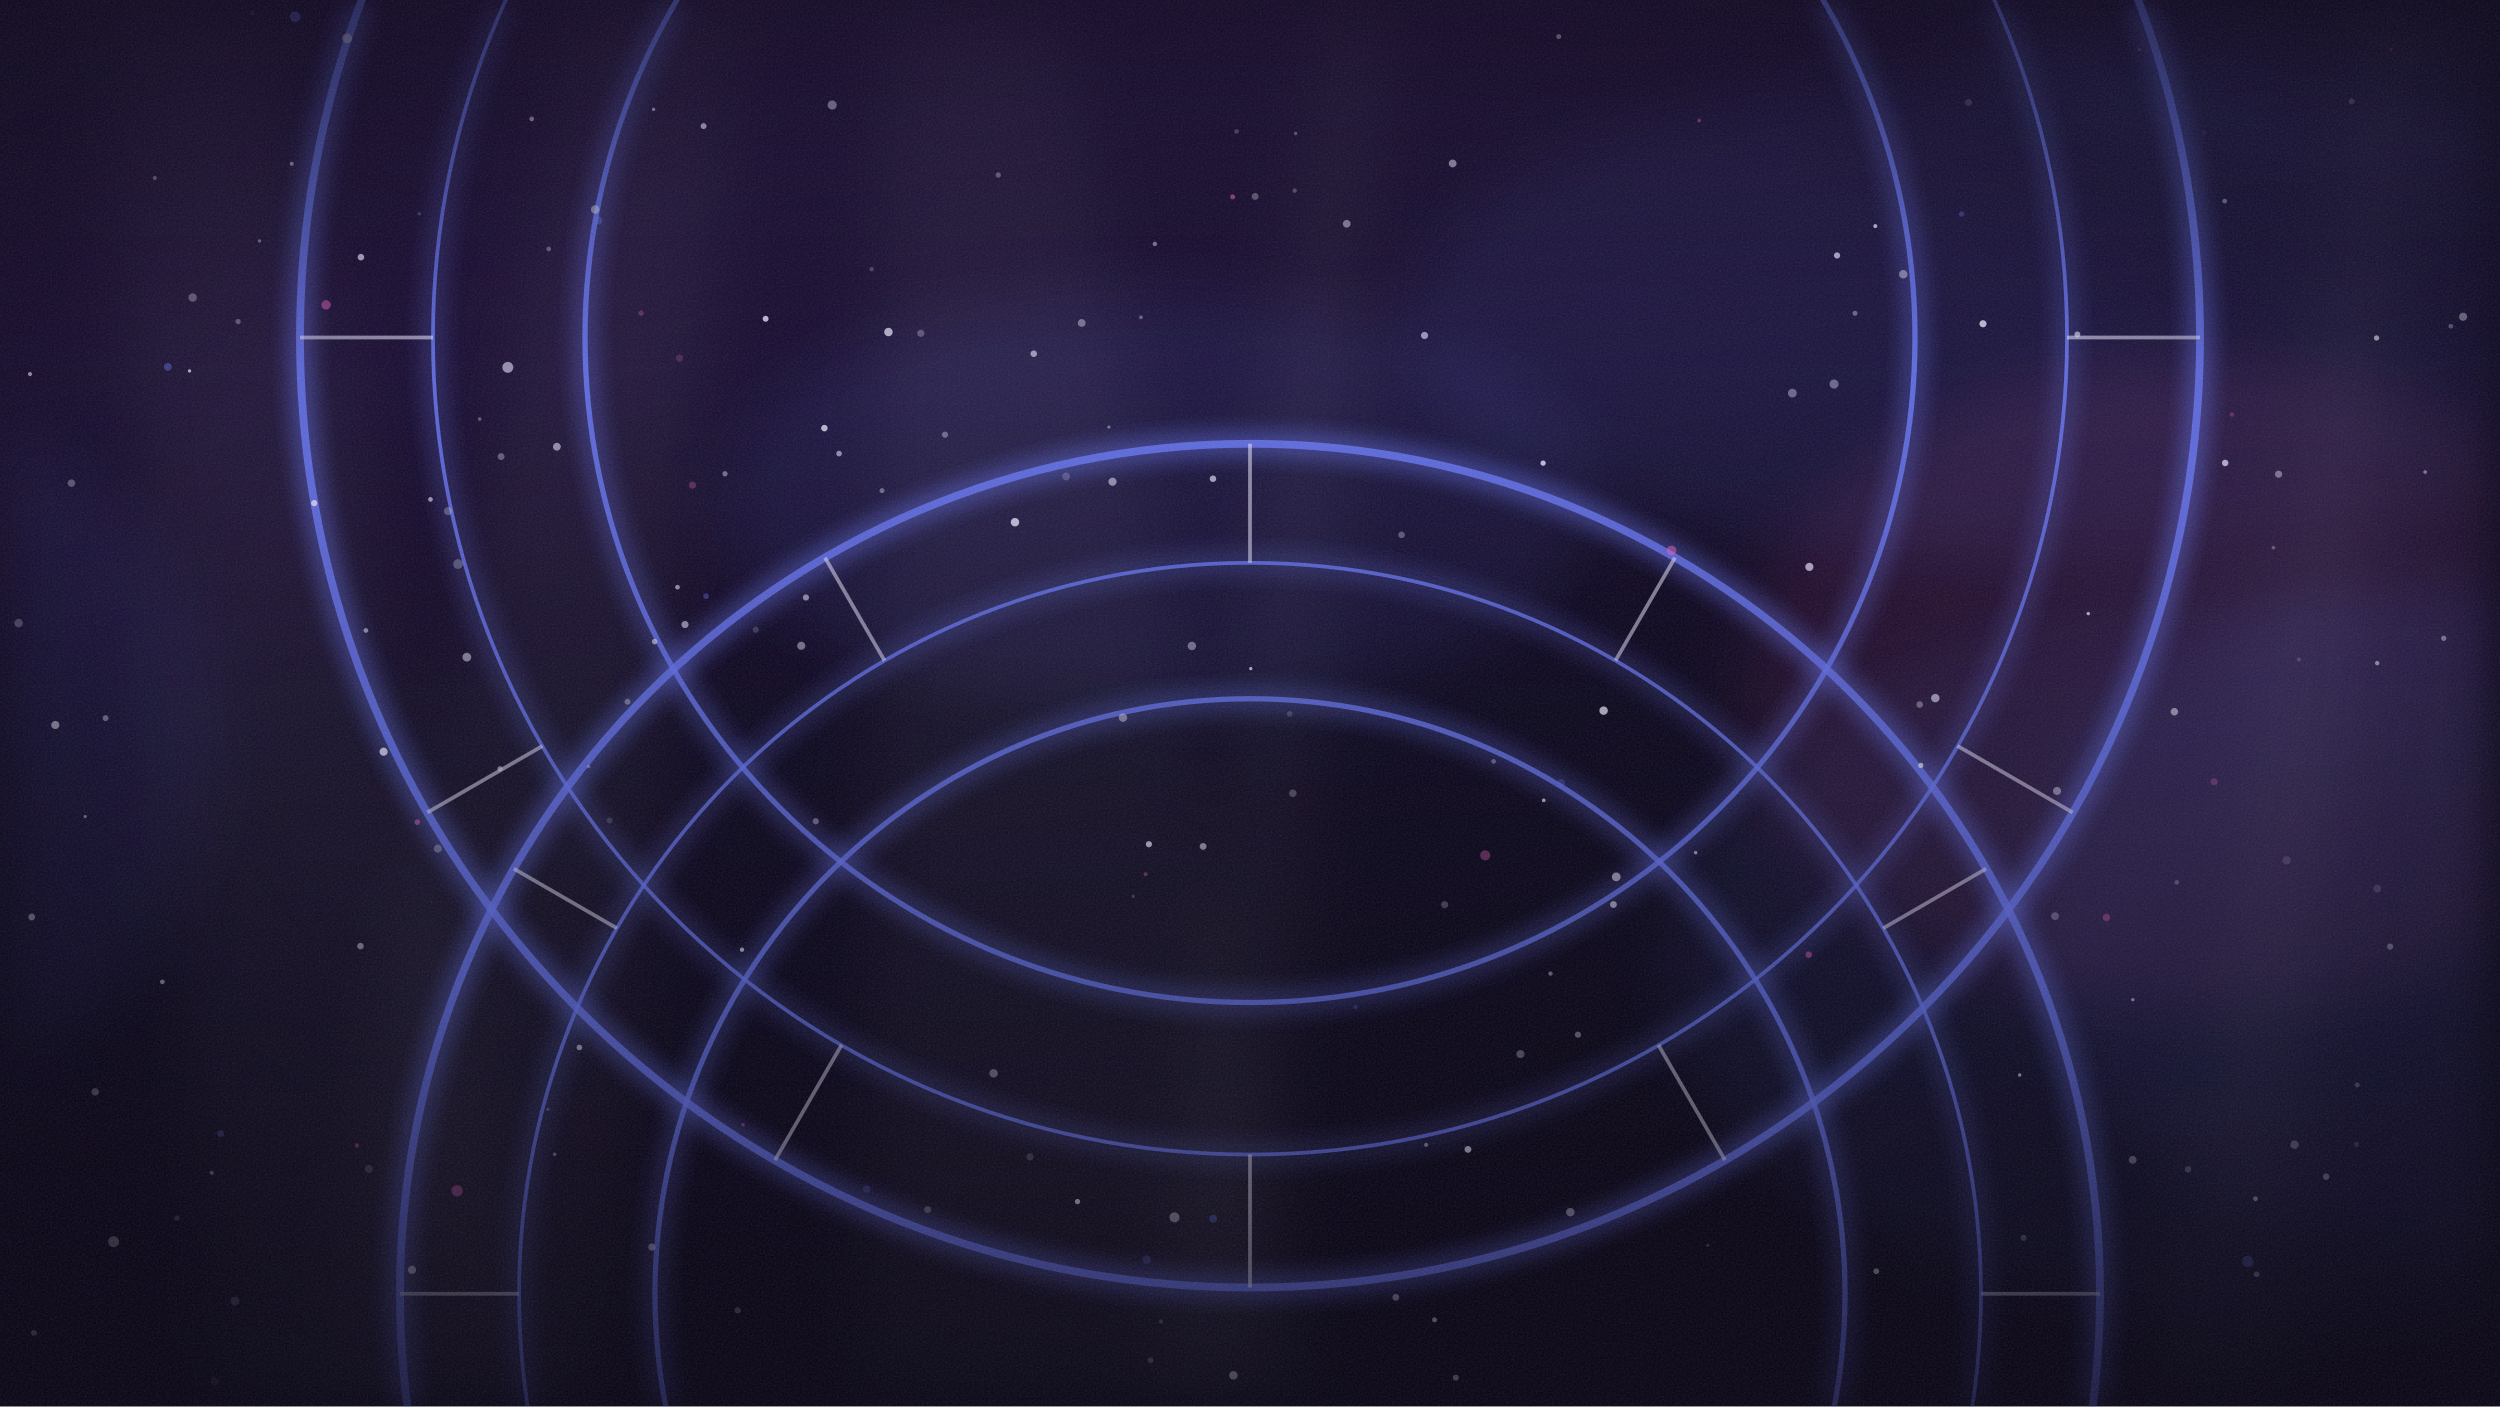
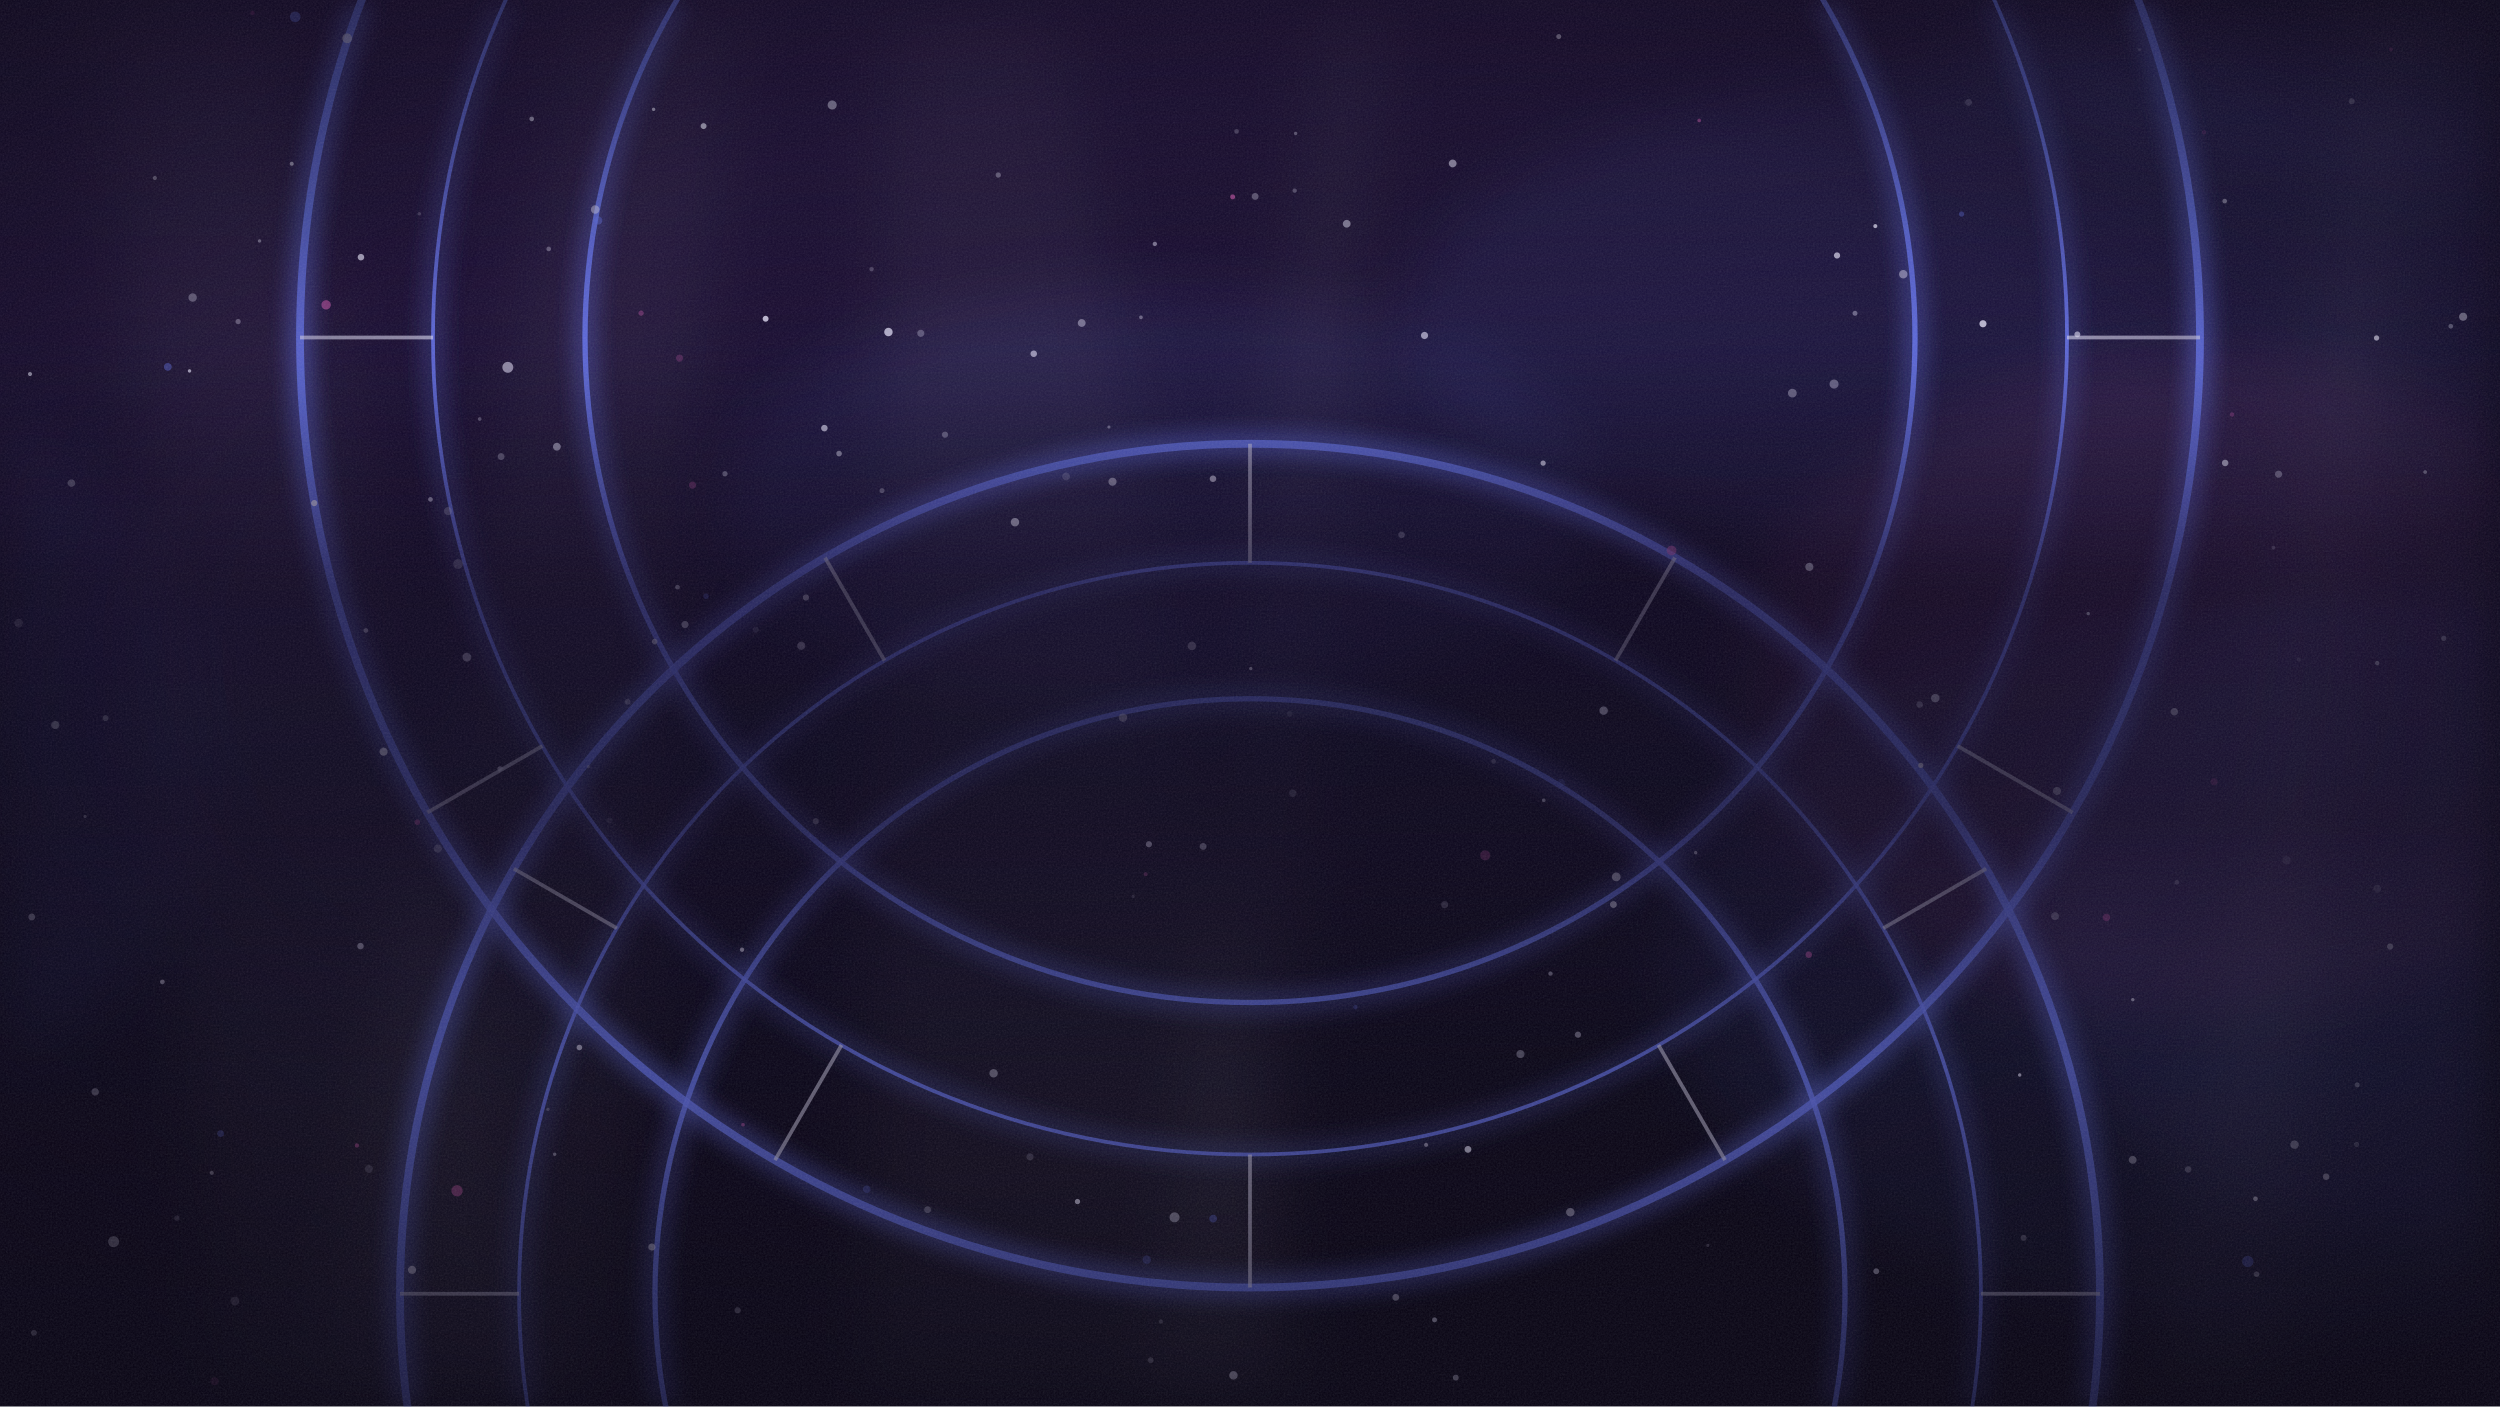
<svg xmlns="http://www.w3.org/2000/svg" class="art art--zodiac" viewBox="0 0 1600 900" preserveAspectRatio="xMidYMid slice" role="img" aria-label="A neon astrological wheel over a deep violet starfield">
  <defs>
    <linearGradient id="g-bg" x1="0" y1="0" x2="0.3" y2="1">
      <stop offset="0%" stop-color="#241243" />
      <stop offset="58%" stop-color="#0d0620" />
      <stop offset="100%" stop-color="#070313" />
    </linearGradient>
    <linearGradient id="g-slab" x1="0" y1="0" x2="0.4" y2="1">
      <stop offset="0%" stop-color="#6b7cff" stop-opacity="0.42" />
      <stop offset="100%" stop-color="#070313" stop-opacity="0.72" />
    </linearGradient>
    <linearGradient id="g-blade" x1="0" y1="0" x2="1" y2="1">
      <stop offset="0%" stop-color="#eae6ff" stop-opacity="0.7" />
      <stop offset="60%" stop-color="#6b7cff" stop-opacity="0.28" />
      <stop offset="100%" stop-color="#ff6bd0" stop-opacity="0" />
    </linearGradient>
    <linearGradient id="g-beam" x1="0" y1="0" x2="1" y2="0">
      <stop offset="0%" stop-color="#6b7cff" stop-opacity="0" />
      <stop offset="30%" stop-color="#eae6ff" />
      <stop offset="70%" stop-color="#6b7cff" />
      <stop offset="100%" stop-color="#6b7cff" stop-opacity="0" />
    </linearGradient>
    <radialGradient id="g-orb" cx="42%" cy="38%" r="62%">
      <stop offset="0%" stop-color="#eae6ff" />
      <stop offset="38%" stop-color="#6b7cff" />
      <stop offset="78%" stop-color="#ff6bd0" stop-opacity="0.7" />
      <stop offset="100%" stop-color="#070313" />
    </radialGradient>
    <radialGradient id="g-halo" cx="50%" cy="50%" r="50%">
      <stop offset="0%" stop-color="#6b7cff" stop-opacity="0.42" />
      <stop offset="100%" stop-color="#6b7cff" stop-opacity="0" />
    </radialGradient>
    <linearGradient id="g-vig" x1="0" y1="0" x2="0" y2="1">
      <stop offset="0%" stop-color="#070313" stop-opacity="0.42" />
      <stop offset="26%" stop-color="#070313" stop-opacity="0.02" />
      <stop offset="100%" stop-color="#070313" stop-opacity="0.5" />
    </linearGradient>
    <filter id="g-glow" x="-70%" y="-70%" width="240%" height="240%">
      <feGaussianBlur stdDeviation="8" result="b" />
      <feFlood flood-color="#6b7cff" result="fc" />
      <feComposite in="fc" in2="b" operator="in" result="g" />
      <feMerge>
        <feMergeNode in="g" />
        <feMergeNode in="g" />
        <feMergeNode in="SourceGraphic" />
      </feMerge>
    </filter>
    <filter id="g-soft">
      <feGaussianBlur stdDeviation="20" />
    </filter>
    <radialGradient id="g-corner" cx="50%" cy="46%" r="72%">
      <stop offset="55%" stop-color="#070313" stop-opacity="0" />
      <stop offset="100%" stop-color="#070313" stop-opacity="0.72" />
    </radialGradient>
    <filter id="g-grain">
      <feTurbulence type="fractalNoise" baseFrequency="0.85" numOctaves="4" />
      <feColorMatrix type="saturate" values="0" />
    </filter>
  </defs>
  <rect width="1600" height="900" fill="url(#g-bg)" />
  <g filter="url(#g-soft)">
    <ellipse cx="1637.4" cy="10.5" rx="380.8" ry="105.3" fill="#6b7cff" opacity="0.1" />
    <ellipse cx="1483.1" cy="613.2" rx="417.2" ry="240" fill="#6b7cff" opacity="0.1" />
    <ellipse cx="739.4" cy="320.2" rx="277.7" ry="135.1" fill="#6b7cff" opacity="0.1" />
    <ellipse cx="1335.7" cy="201.1" rx="437.5" ry="161.8" fill="#6b7cff" opacity="0.1" />
    <ellipse cx="1413.2" cy="440.7" rx="298.3" ry="207.8" fill="#ff6bd0" opacity="0.1" />
    <ellipse cx="1574.4" cy="581" rx="281.5" ry="218.2" fill="#6b7cff" opacity="0.1" />
    <ellipse cx="1601" cy="16.9" rx="202.1" ry="107.6" fill="#241243" opacity="0.1" />
    <ellipse cx="-68.7" cy="477" rx="205.5" ry="216.9" fill="#6b7cff" opacity="0.1" />
  </g>
  <g filter="url(#g-soft)" opacity="0.5">
    <path d="M65.9 10.6 L169.6 10.6 L363.6 960 L142.4 960 Z" fill="#eae6ff" opacity="0.1" />
    <path d="M851.8 -30 L888 -30 L801.7 960 L723.4 960 Z" fill="#eae6ff" opacity="0.1" />
    <path d="M569.2 -34.2 L668.8 -34.2 L851.1 960 L551.6 960 Z" fill="#eae6ff" opacity="0.1" />
    <path d="M393.9 -94.4 L478 -94.4 L377.6 960 L184 960 Z" fill="#eae6ff" opacity="0.1" />
    <path d="M1530.8 -103.4 L1566 -103.4 L1449.8 960 L1365 960 Z" fill="#eae6ff" opacity="0.1" />
  </g>
  <g transform="translate(800 216)" fill="none" stroke="#6b7cff" filter="url(#g-glow)">
    <circle r="608" stroke-width="5" opacity="0.8" />
    <circle r="522.9" stroke-width="2.4" opacity="0.8" />
    <circle r="425.6" stroke-width="3.4" opacity="0.8" />
  </g>
  <g transform="translate(800 216)" stroke="#eae6ff" stroke-width="2.4" opacity="0.6">
    <path d="M522.9 0 L608 0" />
    <path d="M452.8 261.4 L526.5 304" />
    <path d="M261.4 452.8 L304 526.5" />
    <path d="M0 522.9 L0 608" />
    <path d="M-261.4 452.8 L-304 526.5" />
    <path d="M-452.8 261.4 L-526.5 304" />
    <path d="M-522.9 0 L-608 0" />
    <path d="M-452.8 -261.4 L-526.5 -304" />
    <path d="M-261.4 -452.8 L-304 -526.5" />
    <path d="M-0 -522.9 L-0 -608" />
    <path d="M261.4 -452.8 L304 -526.5" />
    <path d="M452.8 -261.4 L526.5 -304" />
  </g>
  <g transform="translate(800 828)" fill="none" stroke="#6b7cff" filter="url(#g-glow)">
    <circle r="544" stroke-width="5" opacity="0.8" />
    <circle r="467.8" stroke-width="2.4" opacity="0.8" />
    <circle r="380.8" stroke-width="3.4" opacity="0.8" />
  </g>
  <g transform="translate(800 828)" stroke="#eae6ff" stroke-width="2.4" opacity="0.6">
    <path d="M467.8 0 L544 0" />
    <path d="M405.2 233.9 L471.1 272" />
    <path d="M233.9 405.2 L272 471.1" />
    <path d="M0 467.8 L0 544" />
    <path d="M-233.9 405.2 L-272 471.1" />
    <path d="M-405.2 233.9 L-471.1 272" />
    <path d="M-467.8 0 L-544 0" />
    <path d="M-405.2 -233.9 L-471.1 -272" />
    <path d="M-233.9 -405.2 L-272 -471.1" />
    <path d="M-0 -467.8 L-0 -544" />
    <path d="M233.9 -405.2 L272 -471.1" />
    <path d="M405.2 -233.9 L471.1 -272" />
  </g>
  <g fill="#eae6ff">
    <circle cx="1316.5" cy="506.2" r="2.6" opacity="0.52" />
    <circle cx="800.5" cy="427.9" r="1.1" opacity="0.82" />
    <circle cx="370.8" cy="670.4" r="1.8" opacity="0.67" />
    <circle cx="1085.2" cy="545.7" r="1.1" opacity="0.69" />
    <circle cx="1336.5" cy="392.7" r="1.1" opacity="0.81" />
    <circle cx="483.7" cy="403" r="2.0" opacity="0.22" />
    <circle cx="689.6" cy="769" r="1.7" opacity="0.78" />
    <circle cx="1463.4" cy="550.6" r="2.6" opacity="0.20" />
    <circle cx="401.6" cy="449.1" r="1.9" opacity="0.41" />
    <circle cx="390.1" cy="525.1" r="1.9" opacity="0.20" />
    <circle cx="568.6" cy="212.5" r="2.7" opacity="0.76" />
    <circle cx="1026.3" cy="454.8" r="2.7" opacity="0.84" />
    <circle cx="1158" cy="362.8" r="2.6" opacity="0.76" />
    <circle cx="537" cy="290.3" r="1.8" opacity="0.60" />
    <circle cx="988" cy="512.2" r="1.2" opacity="0.80" />
    <circle cx="929.7" cy="104.6" r="2.5" opacity="0.66" />
    <circle cx="739.1" cy="156.1" r="1.4" opacity="0.55" />
    <circle cx="987.6" cy="296.4" r="1.7" opacity="0.84" />
    <circle cx="1034.4" cy="561.2" r="2.8" opacity="0.67" />
    <circle cx="939.5" cy="735.6" r="2.2" opacity="0.80" />
    <circle cx="735.3" cy="540.3" r="2.0" opacity="0.83" />
    <circle cx="45.7" cy="309.2" r="2.4" opacity="0.43" />
    <circle cx="298.8" cy="420.6" r="2.8" opacity="0.58" />
    <circle cx="340.3" cy="76.1" r="1.5" opacity="0.68" />
    <circle cx="113.2" cy="779.6" r="1.8" opacity="0.30" />
    <circle cx="1424.1" cy="296.3" r="2.1" opacity="0.77" />
    <circle cx="589.3" cy="213.3" r="2.3" opacity="0.31" />
    <circle cx="1200.2" cy="144.7" r="1.3" opacity="0.85" />
    <circle cx="1471.3" cy="422.1" r="1.3" opacity="0.24" />
    <circle cx="438.4" cy="399.7" r="2.3" opacity="0.63" />
    <circle cx="1564" cy="408.5" r="1.7" opacity="0.62" />
    <circle cx="54.5" cy="522.6" r="1.0" opacity="0.64" />
    <circle cx="712" cy="308.3" r="2.6" opacity="0.59" />
    <circle cx="419" cy="410.6" r="1.8" opacity="0.65" />
    <circle cx="803.3" cy="125.7" r="2.2" opacity="0.40" />
    <circle cx="1458.3" cy="303.5" r="2.3" opacity="0.50" />
    <circle cx="135.5" cy="750.6" r="1.3" opacity="0.56" />
    <circle cx="638.9" cy="112" r="1.7" opacity="0.42" />
    <circle cx="1443.5" cy="767.2" r="1.5" opacity="0.81" />
    <circle cx="433.6" cy="375.8" r="1.5" opacity="0.65" />
    <circle cx="351.2" cy="159.3" r="1.5" opacity="0.39" />
    <circle cx="718.7" cy="459.3" r="2.7" opacity="0.51" />
    <circle cx="828.6" cy="122" r="1.4" opacity="0.34" />
    <circle cx="1568.5" cy="208.8" r="1.5" opacity="0.46" />
    <circle cx="1032.6" cy="578.9" r="2.2" opacity="0.68" />
    <circle cx="1521.4" cy="424.4" r="1.4" opacity="0.72" />
    <circle cx="564.5" cy="314" r="1.6" opacity="0.42" />
    <circle cx="1238.6" cy="446.8" r="2.7" opacity="0.68" />
    <circle cx="912.7" cy="732.7" r="1.3" opacity="0.54" />
    <circle cx="490" cy="204" r="1.9" opacity="0.84" />
    <circle cx="1364.9" cy="742.3" r="2.5" opacity="0.52" />
    <circle cx="593.7" cy="774.2" r="2.2" opacity="0.34" />
    <circle cx="1488.7" cy="753.1" r="2.1" opacity="0.61" />
    <circle cx="1552.1" cy="302.1" r="1.2" opacity="0.59" />
    <circle cx="418.3" cy="70" r="1.1" opacity="0.75" />
    <circle cx="527.6" cy="274" r="2.1" opacity="0.79" />
    <circle cx="515.8" cy="382.4" r="2.0" opacity="0.61" />
    <circle cx="1200.8" cy="813.6" r="1.9" opacity="0.68" />
    <circle cx="911.7" cy="214.7" r="2.3" opacity="0.64" />
    <circle cx="268.3" cy="136.8" r="1.1" opacity="0.26" />
    <circle cx="1009.9" cy="662.2" r="2.0" opacity="0.48" />
    <circle cx="245.5" cy="481.1" r="2.6" opacity="0.85" />
    <circle cx="1505.1" cy="64.8" r="1.9" opacity="0.37" />
    <circle cx="825.4" cy="456.9" r="1.8" opacity="0.22" />
    <circle cx="11.9" cy="398.8" r="2.7" opacity="0.34" />
    <circle cx="231" cy="164.6" r="2.1" opacity="0.85" />
    <circle cx="1269.1" cy="207.2" r="2.3" opacity="0.82" />
    <circle cx="682.3" cy="304.9" r="2.5" opacity="0.23" />
    <circle cx="1229.3" cy="489.9" r="1.7" opacity="0.81" />
    <circle cx="918.1" cy="844.7" r="1.6" opacity="0.70" />
    <circle cx="1005" cy="775.8" r="2.7" opacity="0.54" />
    <circle cx="19.2" cy="239.4" r="1.3" opacity="0.83" />
    <circle cx="450.3" cy="80.7" r="1.9" opacity="0.84" />
    <circle cx="355" cy="738.7" r="1.1" opacity="0.52" />
    <circle cx="557.8" cy="172.3" r="1.4" opacity="0.27" />
    <circle cx="474.9" cy="607.8" r="1.4" opacity="0.77" />
    <circle cx="472.1" cy="838.6" r="2.0" opacity="0.36" />
    <circle cx="35.4" cy="464" r="2.6" opacity="0.69" />
    <circle cx="60.9" cy="698.8" r="2.4" opacity="0.48" />
    <circle cx="770" cy="541.7" r="2.2" opacity="0.65" />
    <circle cx="1259.9" cy="65.5" r="2.2" opacity="0.24" />
    <circle cx="776.3" cy="306.4" r="2.1" opacity="0.71" />
    <circle cx="649.6" cy="334.2" r="2.7" opacity="0.84" />
    <circle cx="635.9" cy="686.9" r="2.7" opacity="0.45" />
    <circle cx="230.7" cy="605.5" r="2.1" opacity="0.60" />
    <circle cx="152.4" cy="205.8" r="1.7" opacity="0.40" />
    <circle cx="692.3" cy="206.7" r="2.5" opacity="0.45" />
    <circle cx="320" cy="492" r="1.7" opacity="0.57" />
    <circle cx="1369.3" cy="31.8" r="1.0" opacity="0.26" />
    <circle cx="150.3" cy="832.7" r="2.8" opacity="0.32" />
    <circle cx="659.2" cy="740.4" r="2.3" opacity="0.23" />
    <circle cx="186.7" cy="104.8" r="1.3" opacity="0.72" />
    <circle cx="1423.8" cy="128.7" r="1.5" opacity="0.56" />
    <circle cx="512.8" cy="413.3" r="2.6" opacity="0.53" />
    <circle cx="1508.6" cy="694.3" r="1.6" opacity="0.42" />
    <circle cx="1393.2" cy="564.7" r="1.5" opacity="0.31" />
    <circle cx="709.7" cy="273.3" r="1.0" opacity="0.45" />
    <circle cx="1521" cy="216.3" r="1.7" opacity="0.83" />
    <circle cx="123.3" cy="190.4" r="2.7" opacity="0.44" />
    <circle cx="1315.2" cy="586.3" r="2.5" opacity="0.35" />
    <circle cx="1093" cy="797.1" r="1.0" opacity="0.32" />
    <circle cx="236.1" cy="748.1" r="2.5" opacity="0.24" />
    <circle cx="973.1" cy="674.6" r="2.6" opacity="0.41" />
    <circle cx="320.7" cy="292.2" r="2.2" opacity="0.37" />
    <circle cx="1521.4" cy="568.8" r="2.5" opacity="0.23" />
    <circle cx="1329.5" cy="214" r="1.9" opacity="0.62" />
    <circle cx="280.2" cy="543.1" r="2.6" opacity="0.34" />
    <circle cx="307" cy="268.2" r="1.2" opacity="0.35" />
    <circle cx="997.6" cy="23.4" r="1.6" opacity="0.58" />
    <circle cx="1292.6" cy="688" r="1.1" opacity="0.81" />
    <circle cx="861.9" cy="143.2" r="2.5" opacity="0.56" />
    <circle cx="522.1" cy="525.6" r="2.0" opacity="0.44" />
    <circle cx="166.1" cy="154.2" r="1.1" opacity="0.54" />
    <circle cx="263.7" cy="812.7" r="2.6" opacity="0.70" />
    <circle cx="827.4" cy="507.7" r="2.4" opacity="0.32" />
    <circle cx="1391.6" cy="455.5" r="2.4" opacity="0.63" />
    <circle cx="99.1" cy="113.9" r="1.3" opacity="0.56" />
    <circle cx="931.7" cy="881.7" r="1.9" opacity="0.66" />
    <circle cx="736.4" cy="870.5" r="1.9" opacity="0.35" />
    <circle cx="604.8" cy="278.2" r="2.0" opacity="0.39" />
    <circle cx="992.3" cy="623.1" r="1.4" opacity="0.52" />
    <circle cx="789.4" cy="880.2" r="2.7" opacity="0.73" />
    <circle cx="762.8" cy="413.4" r="2.7" opacity="0.49" />
    <circle cx="1228.6" cy="450.9" r="2.1" opacity="0.43" />
    <circle cx="464" cy="303.2" r="1.7" opacity="0.46" />
    <circle cx="417.2" cy="798.1" r="2.3" opacity="0.59" />
    <circle cx="829.2" cy="85.4" r="1.1" opacity="0.44" />
    <circle cx="1365" cy="639.8" r="1.1" opacity="0.71" />
    <circle cx="1529.7" cy="605.8" r="2.0" opacity="0.51" />
    <circle cx="1468.5" cy="732.6" r="2.7" opacity="0.50" />
    <circle cx="350.7" cy="710" r="1.1" opacity="0.29" />
    <circle cx="1187.2" cy="200.5" r="1.6" opacity="0.42" />
    <circle cx="67.6" cy="459.6" r="1.9" opacity="0.51" />
    <circle cx="924.6" cy="579" r="2.3" opacity="0.31" />
    <circle cx="725.2" cy="573.7" r="1.0" opacity="0.28" />
    <circle cx="661.6" cy="226.4" r="2.1" opacity="0.63" />
    <circle cx="893.3" cy="830.3" r="2.2" opacity="0.55" />
    <circle cx="1508.2" cy="732.5" r="1.7" opacity="0.27" />
    <circle cx="897" cy="342.3" r="2.1" opacity="0.36" />
    <circle cx="21.7" cy="853" r="1.9" opacity="0.73" />
    <circle cx="1444.2" cy="815.5" r="1.8" opacity="0.53" />
    <circle cx="201.1" cy="322" r="2.0" opacity="0.82" />
    <circle cx="1295.1" cy="792.2" r="1.9" opacity="0.37" />
    <circle cx="121.3" cy="237.4" r="1.1" opacity="0.84" />
    <circle cx="376.7" cy="490.6" r="1.1" opacity="0.38" />
    <circle cx="103.9" cy="628.4" r="1.5" opacity="0.70" />
    <circle cx="1400.4" cy="748.4" r="2.1" opacity="0.37" />
    <circle cx="1175.7" cy="163.5" r="2.0" opacity="0.78" />
    <circle cx="1455" cy="350.5" r="1.2" opacity="0.34" />
    <circle cx="275.5" cy="319.6" r="1.5" opacity="0.66" />
  </g>
  <circle cx="825.1" cy="692.2" r="5" fill="#6b7cff" opacity="0.1" filter="url(#g-soft)" />
  <circle cx="107.4" cy="234.8" r="2.5" fill="#6b7cff" opacity="0.5" />
  <circle cx="293.1" cy="361" r="3.1" fill="#eae6ff" opacity="0.3" />
  <circle cx="451.9" cy="381.6" r="1.8" fill="#6b7cff" opacity="0.4" />
  <circle cx="743" cy="845.8" r="1.3" fill="#eae6ff" opacity="0.3" />
  <circle cx="733.2" cy="559.5" r="1.3" fill="#ff6bd0" opacity="0.4" />
  <circle cx="726.6" cy="374.1" r="4.9" fill="#eae6ff" opacity="0.1" filter="url(#g-soft)" />
  <circle cx="280.9" cy="129.1" r="4.5" fill="#6b7cff" opacity="0.1" filter="url(#g-soft)" />
  <circle cx="1558.5" cy="547.9" r="4.8" fill="#6b7cff" opacity="0.1" filter="url(#g-soft)" />
  <circle cx="310.3" cy="747.1" r="4.7" fill="#ff6bd0" opacity="0.1" filter="url(#g-soft)" />
  <circle cx="1218.1" cy="175.5" r="2.7" fill="#eae6ff" opacity="0.5" />
  <circle cx="208.7" cy="195.1" r="3" fill="#ff6bd0" opacity="0.5" />
  <circle cx="1202.3" cy="505.8" r="4.8" fill="#ff6bd0" opacity="0.1" filter="url(#g-soft)" />
  <circle cx="222.2" cy="24.5" r="3.1" fill="#eae6ff" opacity="0.6" />
  <circle cx="1428.5" cy="265.3" r="1.4" fill="#ff6bd0" opacity="0.3" />
  <circle cx="788.9" cy="126" r="1.6" fill="#ff6bd0" opacity="0.6" />
  <circle cx="807.3" cy="29.3" r="5.1" fill="#6b7cff" opacity="0.2" filter="url(#g-soft)" />
  <circle cx="299.5" cy="411" r="3.7" fill="#ff6bd0" opacity="0.1" filter="url(#g-soft)" />
  <circle cx="234.2" cy="403.5" r="1.5" fill="#eae6ff" opacity="0.6" />
  <circle cx="1225" cy="321.6" r="4.9" fill="#ff6bd0" opacity="0.1" filter="url(#g-soft)" />
  <circle cx="831.8" cy="88.2" r="5.5" fill="#6b7cff" opacity="0.2" filter="url(#g-soft)" />
  <circle cx="1252.2" cy="414.3" r="4.5" fill="#eae6ff" opacity="0.2" filter="url(#g-soft)" />
  <circle cx="637.3" cy="86.2" r="4.1" fill="#6b7cff" opacity="0.1" filter="url(#g-soft)" />
  <circle cx="608.3" cy="296.1" r="5.4" fill="#6b7cff" opacity="0.1" filter="url(#g-soft)" />
  <circle cx="165.4" cy="478.6" r="4.5" fill="#eae6ff" opacity="0.2" filter="url(#g-soft)" />
  <circle cx="475.5" cy="719.8" r="1.2" fill="#ff6bd0" opacity="0.4" />
  <circle cx="325" cy="235.1" r="3.5" fill="#eae6ff" opacity="0.6" />
  <circle cx="575.9" cy="678.1" r="5" fill="#ff6bd0" opacity="0.1" filter="url(#g-soft)" />
  <circle cx="206.6" cy="670.8" r="5" fill="#ff6bd0" opacity="0.2" filter="url(#g-soft)" />
  <circle cx="554.7" cy="761.1" r="2.4" fill="#6b7cff" opacity="0.3" />
  <circle cx="1180.6" cy="350" r="5.1" fill="#6b7cff" opacity="0.2" filter="url(#g-soft)" />
  <circle cx="1530.2" cy="31.6" r="1.3" fill="#ff6bd0" opacity="0.3" />
  <circle cx="416.4" cy="625.2" r="5.2" fill="#eae6ff" opacity="0.2" filter="url(#g-soft)" />
  <circle cx="867.5" cy="644.6" r="1.4" fill="#6b7cff" opacity="0.3" />
  <circle cx="1157.6" cy="611" r="2.1" fill="#ff6bd0" opacity="0.5" />
  <circle cx="410.3" cy="200.4" r="1.7" fill="#ff6bd0" opacity="0.3" />
  <circle cx="532.6" cy="67.2" r="2.9" fill="#eae6ff" opacity="0.6" />
  <circle cx="1410.6" cy="84.7" r="1.4" fill="#ff6bd0" opacity="0.2" />
  <circle cx="286.7" cy="327.1" r="2.6" fill="#eae6ff" opacity="0.3" />
  <circle cx="1087.5" cy="77.1" r="1.2" fill="#ff6bd0" opacity="0.5" />
  <circle cx="1255.4" cy="137" r="1.7" fill="#6b7cff" opacity="0.4" />
  <circle cx="776.4" cy="779.9" r="2.5" fill="#6b7cff" opacity="0.4" />
  <circle cx="72.7" cy="794.7" r="3.5" fill="#eae6ff" opacity="0.6" />
  <circle cx="267.1" cy="526.2" r="1.8" fill="#ff6bd0" opacity="0.5" />
  <circle cx="950.5" cy="547.4" r="3.2" fill="#ff6bd0" opacity="0.4" />
  <circle cx="697.5" cy="897" r="5.2" fill="#eae6ff" opacity="0.2" filter="url(#g-soft)" />
  <circle cx="368" cy="722.4" r="5.1" fill="#eae6ff" opacity="0.1" filter="url(#g-soft)" />
  <circle cx="1130.1" cy="881" r="4.5" fill="#ff6bd0" opacity="0.2" filter="url(#g-soft)" />
  <circle cx="1576.4" cy="202.7" r="2.6" fill="#eae6ff" opacity="0.6" />
  <circle cx="1276.4" cy="180.7" r="4.4" fill="#eae6ff" opacity="0.1" filter="url(#g-soft)" />
  <circle cx="141.2" cy="725.5" r="2.2" fill="#6b7cff" opacity="0.4" />
  <circle cx="228.4" cy="733.1" r="1.4" fill="#ff6bd0" opacity="0.5" />
  <circle cx="356.4" cy="285.9" r="2.5" fill="#eae6ff" opacity="0.6" />
  <circle cx="733.9" cy="806.2" r="2.7" fill="#6b7cff" opacity="0.3" />
  <circle cx="419.7" cy="20.5" r="5" fill="#eae6ff" opacity="0.1" filter="url(#g-soft)" />
  <circle cx="829.9" cy="2.1" r="5.4" fill="#6b7cff" opacity="0.1" filter="url(#g-soft)" />
  <circle cx="791.4" cy="84.1" r="1.5" fill="#eae6ff" opacity="0.3" />
  <circle cx="434.9" cy="229.2" r="2.3" fill="#ff6bd0" opacity="0.2" />
  <circle cx="1069.8" cy="352.3" r="3.1" fill="#ff6bd0" opacity="0.5" />
  <circle cx="1529.8" cy="40.2" r="5.2" fill="#ff6bd0" opacity="0.2" filter="url(#g-soft)" />
  <circle cx="753.8" cy="164.4" r="5.3" fill="#6b7cff" opacity="0.1" filter="url(#g-soft)" />
  <circle cx="1348.1" cy="587.2" r="2.4" fill="#ff6bd0" opacity="0.4" />
  <circle cx="1132" cy="823.7" r="4.4" fill="#ff6bd0" opacity="0.1" filter="url(#g-soft)" />
  <circle cx="188.9" cy="10.8" r="3.4" fill="#6b7cff" opacity="0.6" />
  <circle cx="1438.6" cy="807.4" r="3.6" fill="#6b7cff" opacity="0.5" />
  <circle cx="1599.7" cy="524.9" r="4.4" fill="#6b7cff" opacity="0.1" filter="url(#g-soft)" />
  <circle cx="1173.8" cy="245.8" r="2.9" fill="#eae6ff" opacity="0.4" />
  <circle cx="769.2" cy="210.5" r="4.4" fill="#ff6bd0" opacity="0.1" filter="url(#g-soft)" />
  <circle cx="847.3" cy="188.3" r="5.3" fill="#6b7cff" opacity="0.1" filter="url(#g-soft)" />
  <circle cx="439.8" cy="545.4" r="3.9" fill="#eae6ff" opacity="0.2" filter="url(#g-soft)" />
  <circle cx="159" cy="585.3" r="4.4" fill="#ff6bd0" opacity="0.1" filter="url(#g-soft)" />
  <circle cx="1417" cy="500.3" r="2.3" fill="#ff6bd0" opacity="0.3" />
  <circle cx="137.3" cy="884" r="2.6" fill="#ff6bd0" opacity="0.3" />
  <circle cx="1147.1" cy="251.6" r="2.8" fill="#eae6ff" opacity="0.4" />
  <circle cx="292.5" cy="762.1" r="3.6" fill="#ff6bd0" opacity="0.5" />
  <circle cx="730.2" cy="203.1" r="1.2" fill="#eae6ff" opacity="0.4" />
  <circle cx="380.9" cy="134.1" r="2.7" fill="#eae6ff" opacity="0.5" />
  <circle cx="955.9" cy="487.3" r="1.5" fill="#eae6ff" opacity="0.4" />
  <circle cx="1477" cy="236.6" r="5.3" fill="#ff6bd0" opacity="0.1" filter="url(#g-soft)" />
  <circle cx="161.6" cy="8.3" r="1.4" fill="#ff6bd0" opacity="0.3" />
  <circle cx="411.4" cy="652.9" r="4.3" fill="#6b7cff" opacity="0.2" filter="url(#g-soft)" />
  <circle cx="761.6" cy="390.9" r="5.1" fill="#6b7cff" opacity="0.1" filter="url(#g-soft)" />
  <circle cx="57.6" cy="19.8" r="5.2" fill="#6b7cff" opacity="0.2" filter="url(#g-soft)" />
  <circle cx="1542.4" cy="400" r="4.8" fill="#6b7cff" opacity="0.1" filter="url(#g-soft)" />
  <circle cx="751.7" cy="779.1" r="3.2" fill="#eae6ff" opacity="0.5" />
  <circle cx="443.2" cy="310.5" r="2.3" fill="#ff6bd0" opacity="0.3" />
  <circle cx="382.9" cy="141.1" r="2.6" fill="#6b7cff" opacity="0.4" />
  <circle cx="999.1" cy="501" r="2.5" fill="#6b7cff" opacity="0.3" />
  <circle cx="20.3" cy="586.9" r="2.2" fill="#eae6ff" opacity="0.6" />
  <circle cx="1025" cy="271.9" r="5.1" fill="#eae6ff" opacity="0.2" filter="url(#g-soft)" />
+   <linearGradient id="g-band" x1="0" y1="0" x2="0" y2="1">
+     <stop offset="0%" stop-color="#0d0620" stop-opacity="0" />
+     <stop offset="34%" stop-color="#0d0620" stop-opacity="0.62" />
+     <stop offset="66%" stop-color="#0d0620" stop-opacity="0.62" />
+     <stop offset="100%" stop-color="#0d0620" stop-opacity="0" />
+   </linearGradient>
+   <rect x="0" y="216" width="1600" height="468" fill="url(#g-band)" />
  <rect width="1600" height="900" fill="url(#g-corner)" />
  <rect width="1600" height="900" fill="url(#g-vig)" />
  <rect width="1600" height="900" filter="url(#g-grain)" opacity="0.12" />
</svg>
